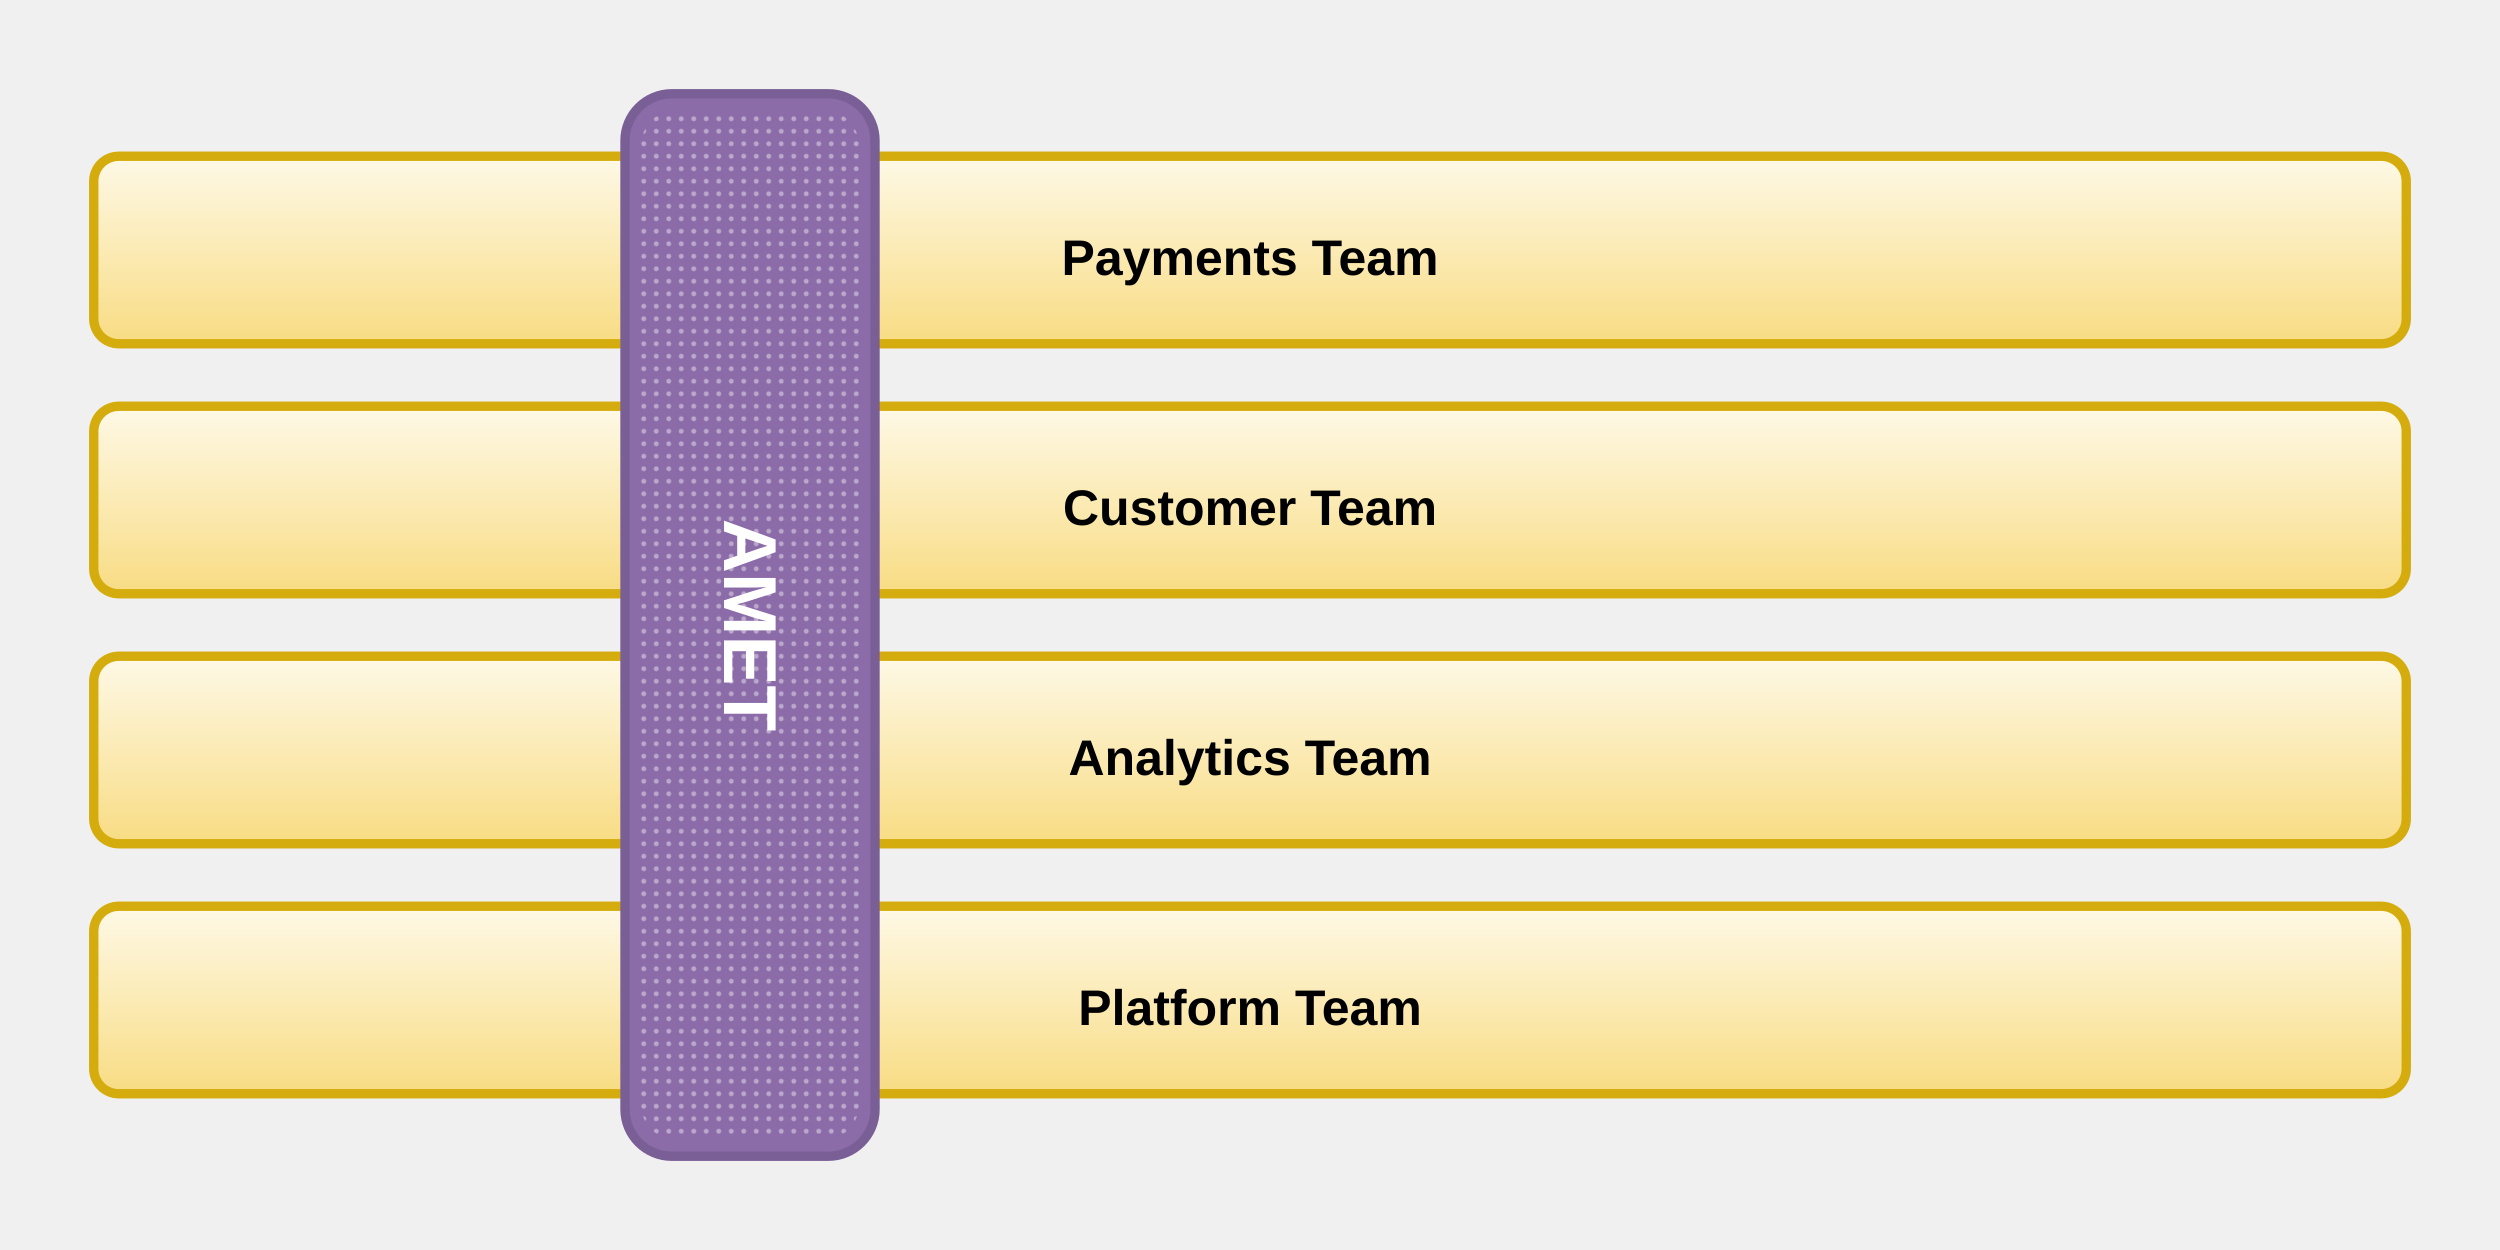
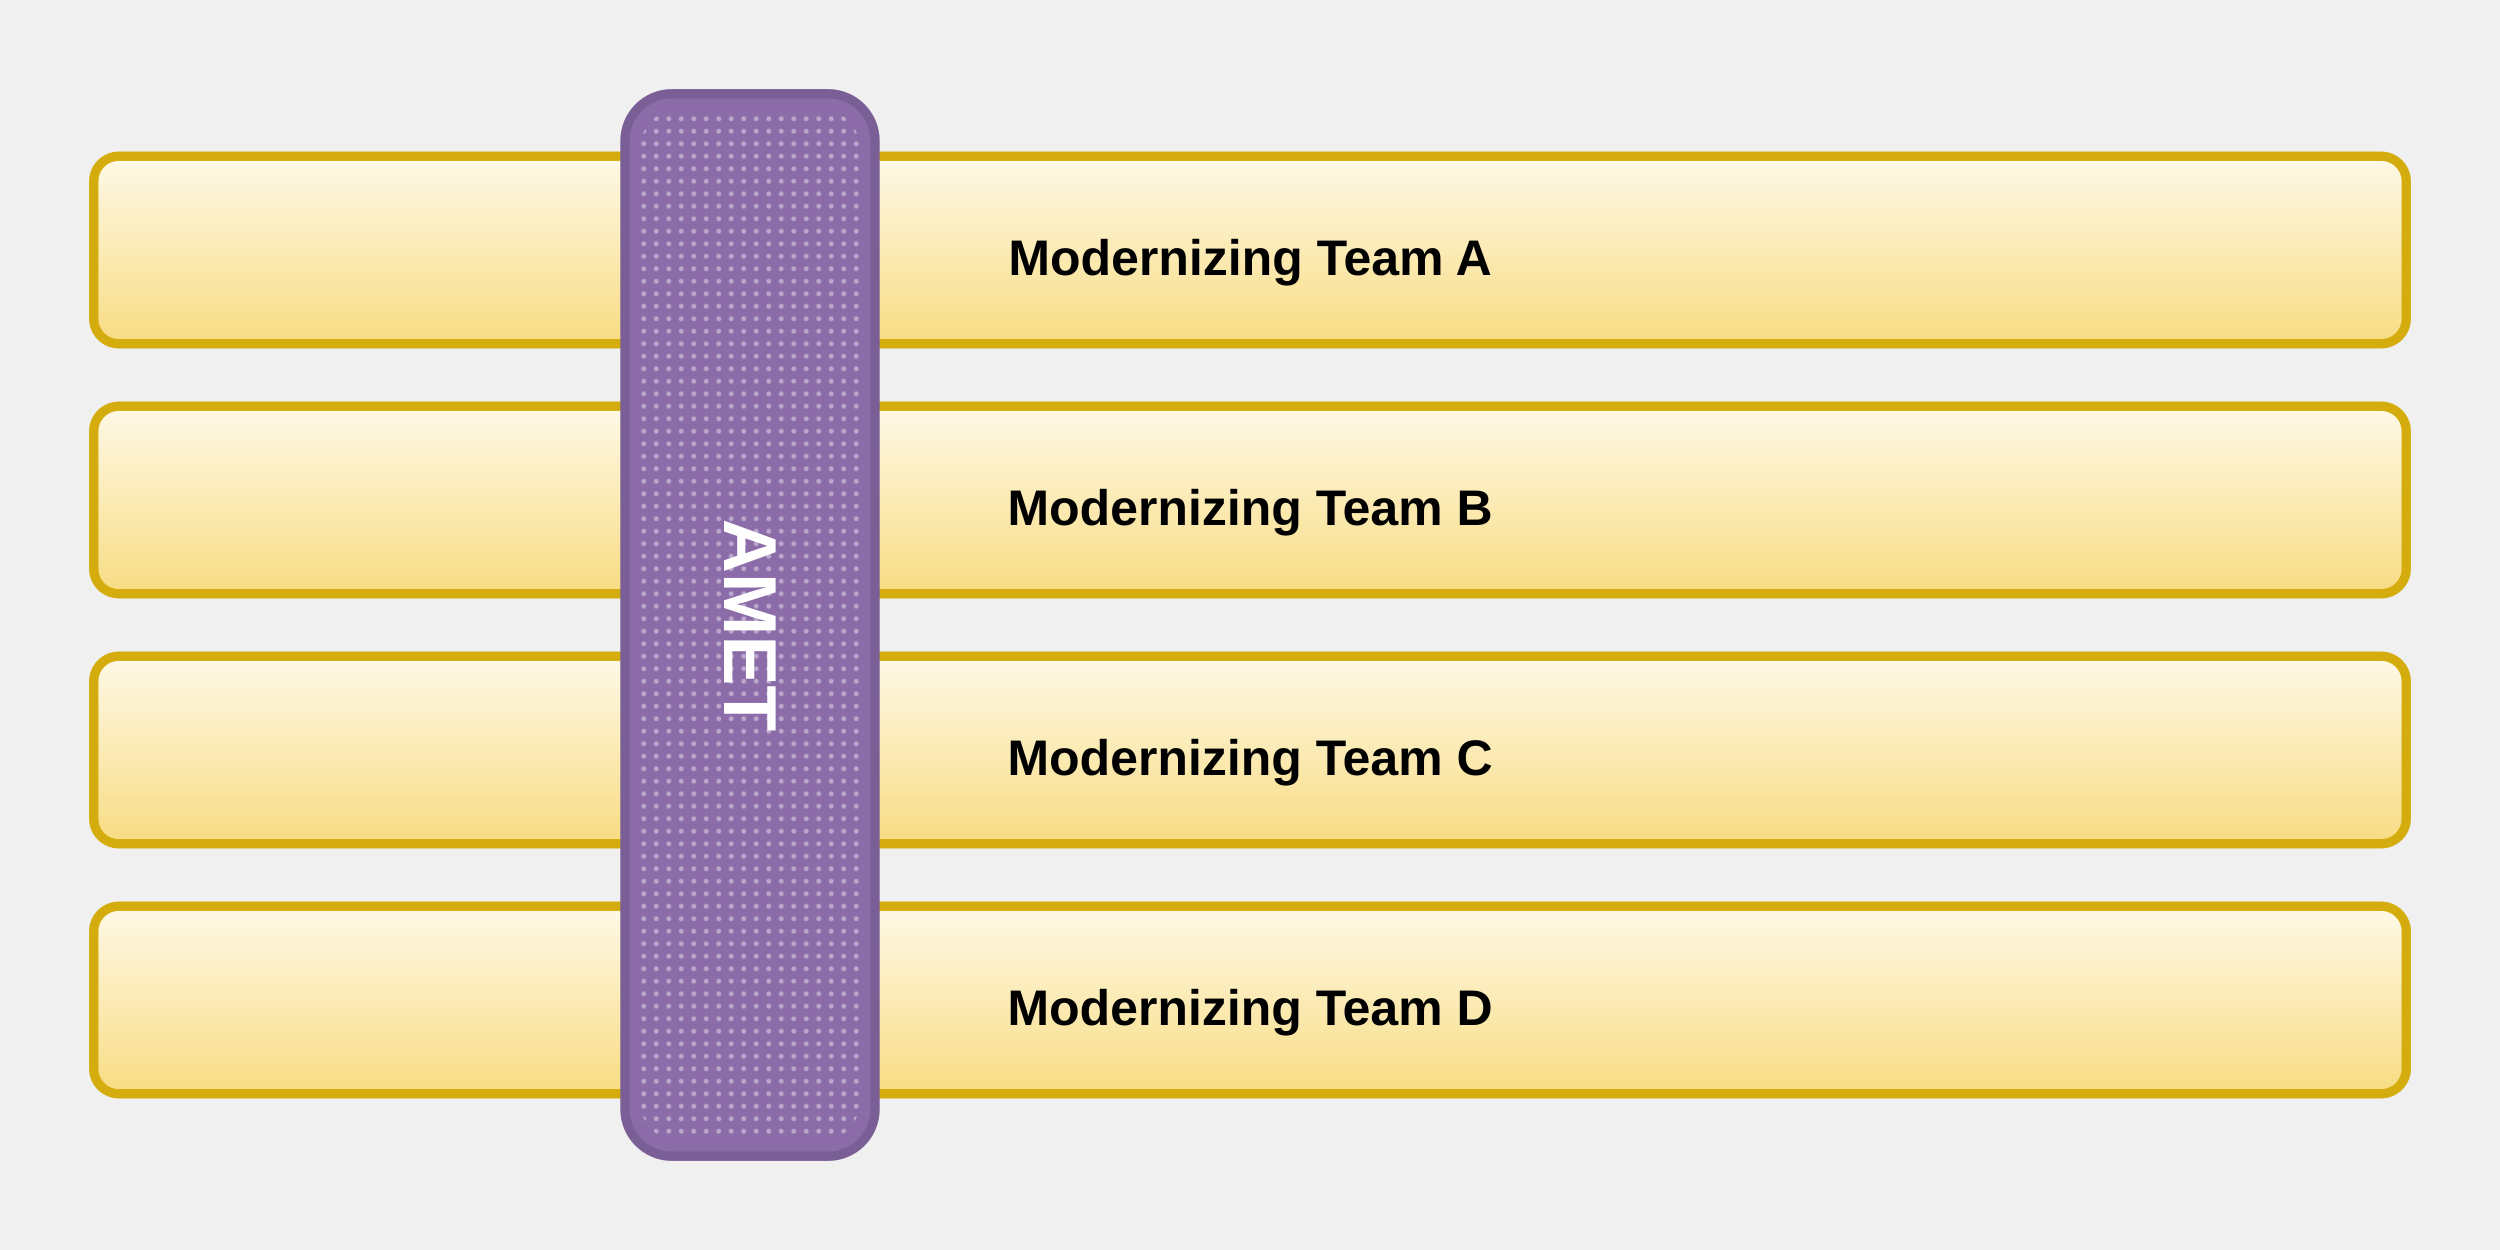
<svg xmlns="http://www.w3.org/2000/svg" viewBox="0 0 800 400">
  <defs>
    <pattern id="dots" patternUnits="userSpaceOnUse" width="4" height="4">
      <circle cx="2" cy="2" r="0.8" fill="#ffffff" opacity="0.4" />
    </pattern>
    <linearGradient id="yellowGradient" x1="0%" y1="0%" x2="0%" y2="100%">
      <stop offset="0%" style="stop-color:#FEF9E7;stop-opacity:1" />
      <stop offset="100%" style="stop-color:#F8DC83;stop-opacity:1" />
    </linearGradient>
    <linearGradient id="grayGradient" x1="0%" y1="0%" x2="0%" y2="100%">
      <stop offset="0%" style="stop-color:#BDC3C7;stop-opacity:1" />
      <stop offset="100%" style="stop-color:#95A5A6;stop-opacity:1" />
    </linearGradient>
  </defs>
  <rect x="30" y="50" width="740" height="60" rx="8" fill="url(#yellowGradient)" stroke="#D4AC0D" stroke-width="3" />
-   <text x="400" y="88" text-anchor="middle" font-family="Arial, sans-serif" font-size="16" font-weight="bold" fill="black">Payments Team</text>
+   <text x="400" y="88" text-anchor="middle" font-family="Arial, sans-serif" font-size="16" font-weight="bold" fill="black">Modernizing Team A</text>
  <rect x="30" y="130" width="740" height="60" rx="8" fill="url(#yellowGradient)" stroke="#D4AC0D" stroke-width="3" />
-   <text x="400" y="168" text-anchor="middle" font-family="Arial, sans-serif" font-size="16" font-weight="bold" fill="black">Customer Team</text>
+   <text x="400" y="168" text-anchor="middle" font-family="Arial, sans-serif" font-size="16" font-weight="bold" fill="black">Modernizing Team B</text>
  <rect x="30" y="210" width="740" height="60" rx="8" fill="url(#yellowGradient)" stroke="#D4AC0D" stroke-width="3" />
-   <text x="400" y="248" text-anchor="middle" font-family="Arial, sans-serif" font-size="16" font-weight="bold" fill="black">Analytics Team</text>
+   <text x="400" y="248" text-anchor="middle" font-family="Arial, sans-serif" font-size="16" font-weight="bold" fill="black">Modernizing Team C</text>
  <rect x="30" y="290" width="740" height="60" rx="8" fill="url(#yellowGradient)" stroke="#D4AC0D" stroke-width="3" />
-   <text x="400" y="328" text-anchor="middle" font-family="Arial, sans-serif" font-size="16" font-weight="bold" fill="black">Platform Team</text>
+   <text x="400" y="328" text-anchor="middle" font-family="Arial, sans-serif" font-size="16" font-weight="bold" fill="black">Modernizing Team D</text>
  <rect x="200" y="30" width="80" height="340" rx="15" fill="#8B6BA8" stroke="#7A5F96" stroke-width="3" />
  <rect x="205" y="35" width="70" height="330" rx="12" fill="url(#dots)" />
  <text x="240" y="200" text-anchor="middle" font-family="Arial, sans-serif" font-size="24" font-weight="bold" fill="white" transform="rotate(90, 240, 200)" dominant-baseline="central">AMET</text>
</svg>
